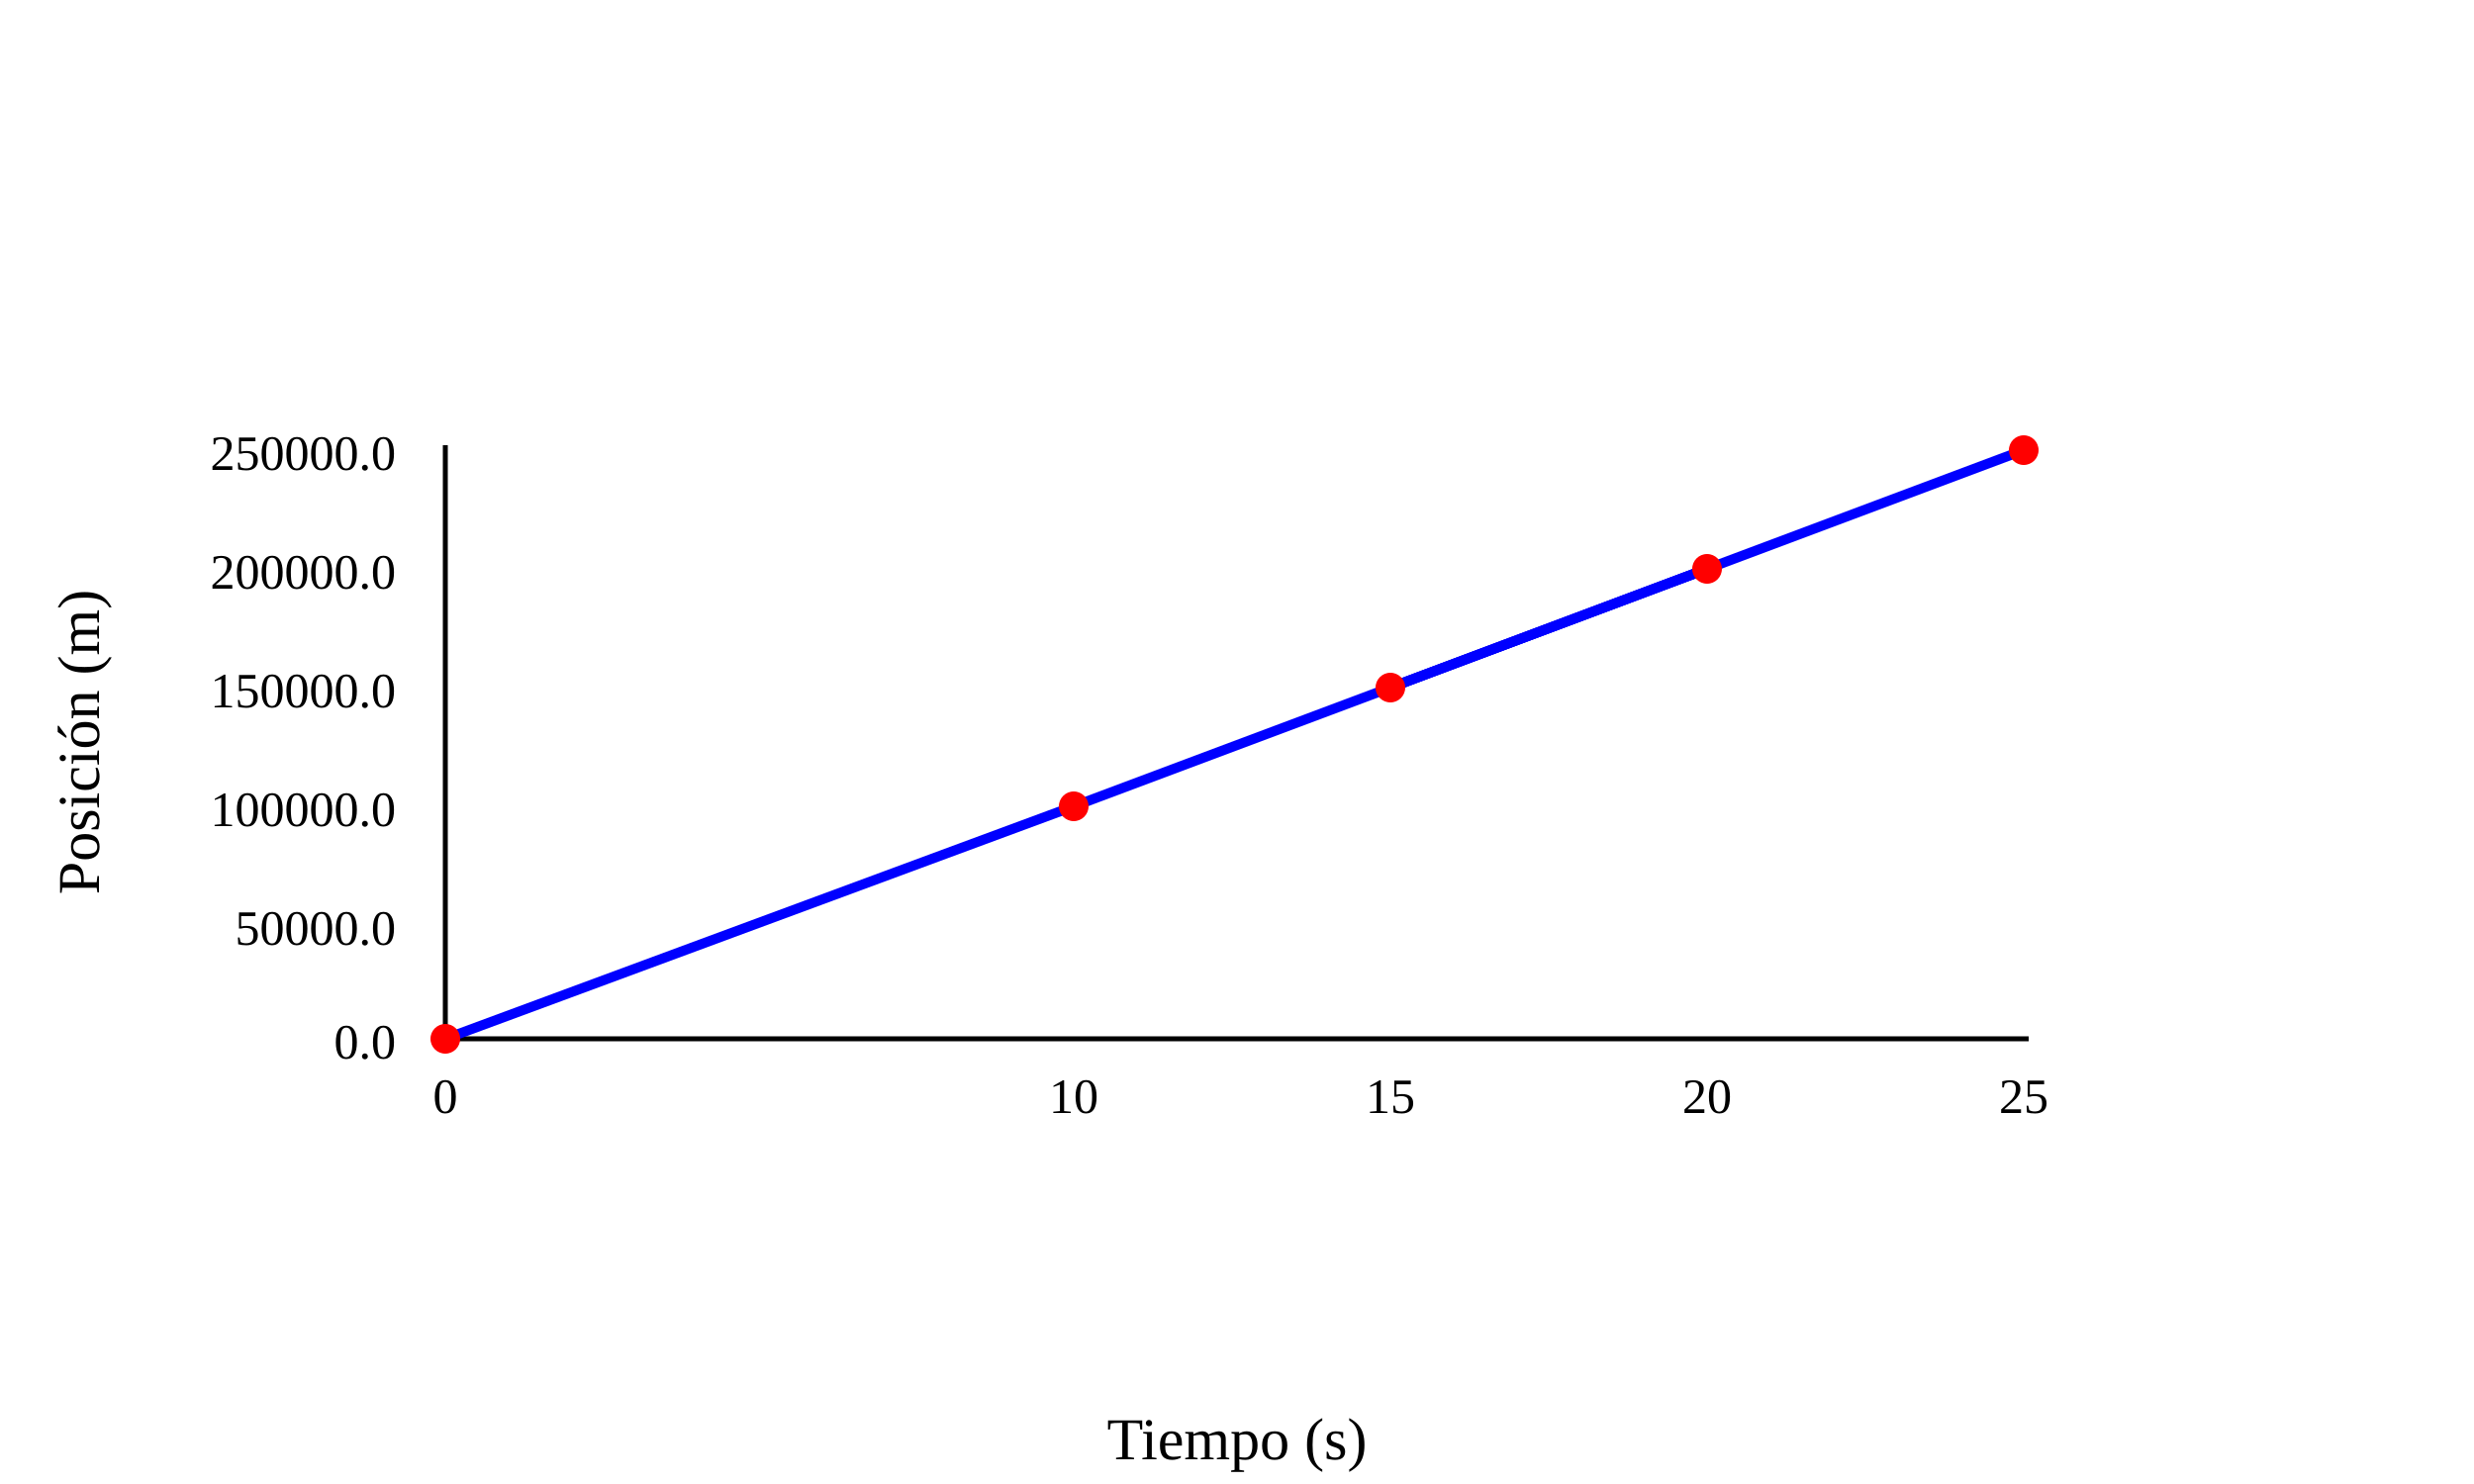
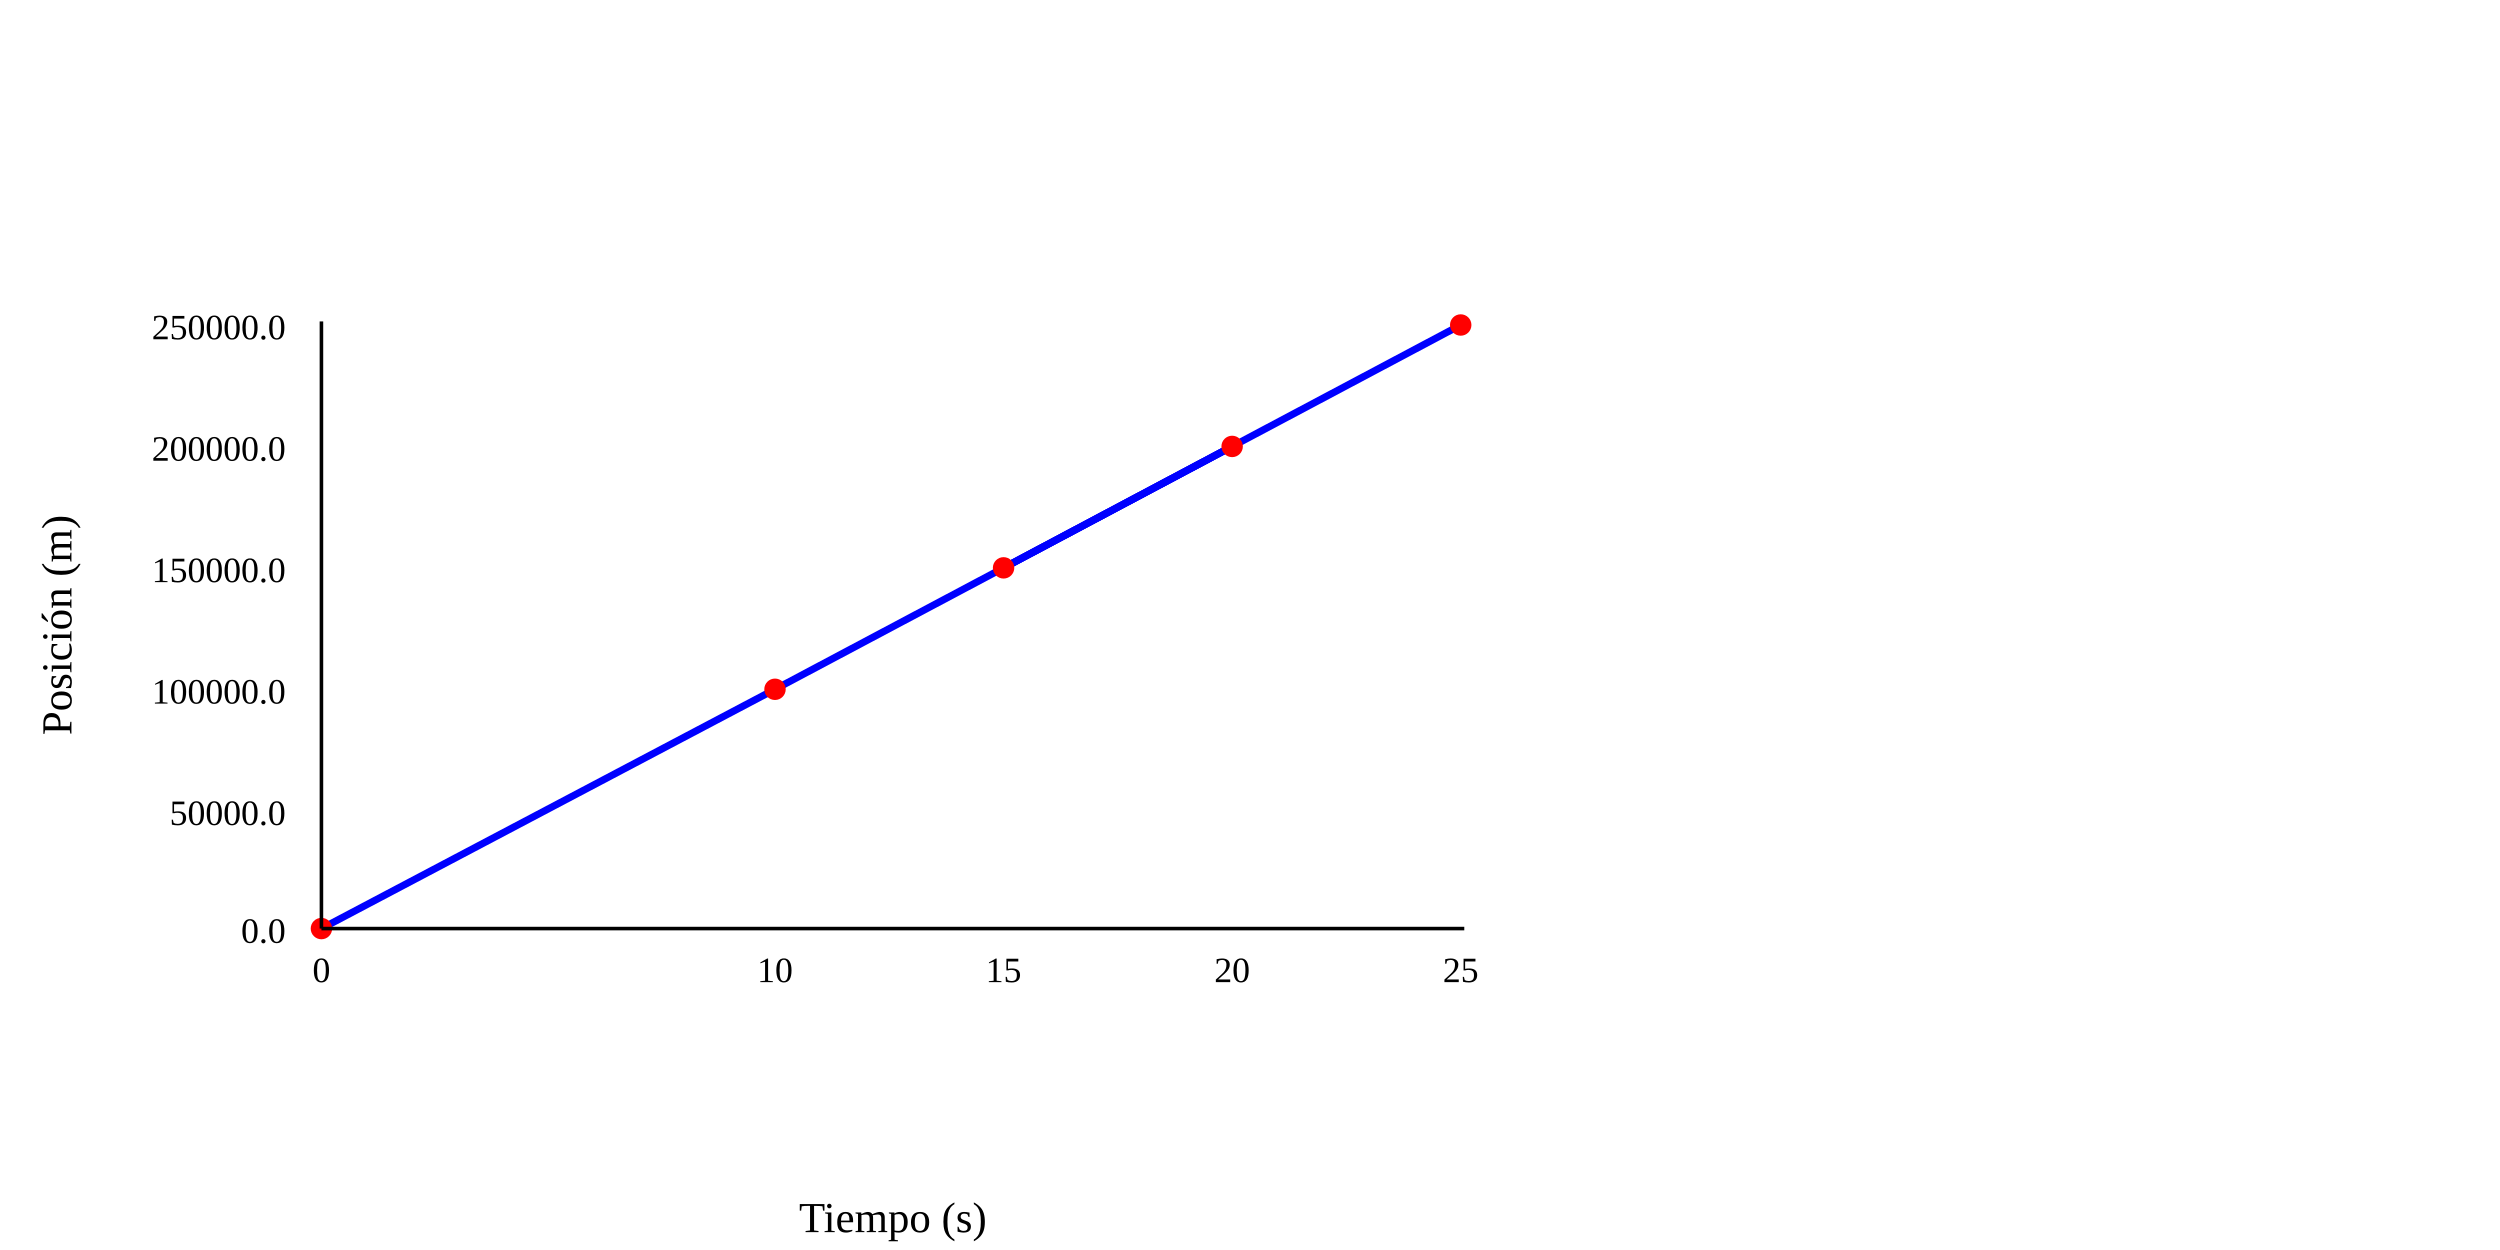
- <svg xmlns="http://www.w3.org/2000/svg" width="500" height="300">
-   <rect x="0" y="0" width="500" height="300" fill="white" />
-   <line x1="90" y1="210" x2="410" y2="210" stroke="black" stroke-width="1" />
-   <line x1="90" y1="90" x2="90" y2="210" stroke="black" stroke-width="1" />
-   <text x="80" y="214" font-size="10" text-anchor="end">0.0</text>
-   <text x="80" y="191" font-size="10" text-anchor="end">50000.0</text>
-   <text x="80" y="167" font-size="10" text-anchor="end">100000.0</text>
-   <text x="80" y="143" font-size="10" text-anchor="end">150000.0</text>
-   <text x="80" y="119" font-size="10" text-anchor="end">200000.0</text>
+ <svg xmlns="http://www.w3.org/2000/svg" width="700" height="350">
+   <rect x="0" y="0" width="700" height="350" fill="white" />
+   <line x1="90" y1="260" x2="217" y2="193" stroke="blue" stroke-width="2" />
+   <line x1="217" y1="193" x2="345" y2="125" stroke="blue" stroke-width="2" />
+   <line x1="345" y1="125" x2="281" y2="159" stroke="blue" stroke-width="2" />
+   <line x1="281" y1="159" x2="409" y2="91" stroke="blue" stroke-width="2" />
+   <circle cx="90" cy="260" r="3" fill="red" />
+   <circle cx="217" cy="193" r="3" fill="red" />
+   <circle cx="345" cy="125" r="3" fill="red" />
+   <circle cx="281" cy="159" r="3" fill="red" />
+   <circle cx="409" cy="91" r="3" fill="red" />
+   <line x1="90" y1="260" x2="410" y2="260" stroke="black" stroke-width="1" />
+   <line x1="90" y1="90" x2="90" y2="260" stroke="black" stroke-width="1" />
+   <text x="80" y="264" font-size="10" text-anchor="end">0.0</text>
+   <text x="80" y="231" font-size="10" text-anchor="end">50000.0</text>
+   <text x="80" y="197" font-size="10" text-anchor="end">100000.0</text>
+   <text x="80" y="163" font-size="10" text-anchor="end">150000.0</text>
+   <text x="80" y="129" font-size="10" text-anchor="end">200000.0</text>
  <text x="80" y="95" font-size="10" text-anchor="end">250000.0</text>
-   <text x="90" y="225" font-size="10" text-anchor="middle">0</text>
-   <text x="217" y="225" font-size="10" text-anchor="middle">10</text>
-   <text x="345" y="225" font-size="10" text-anchor="middle">20</text>
-   <text x="281" y="225" font-size="10" text-anchor="middle">15</text>
-   <text x="409" y="225" font-size="10" text-anchor="middle">25</text>
-   <line x1="90" y1="210" x2="217" y2="163" stroke="blue" stroke-width="2" />
-   <line x1="217" y1="163" x2="345" y2="115" stroke="blue" stroke-width="2" />
-   <line x1="345" y1="115" x2="281" y2="139" stroke="blue" stroke-width="2" />
-   <line x1="281" y1="139" x2="409" y2="91" stroke="blue" stroke-width="2" />
-   <circle cx="90" cy="210" r="3" fill="red" />
-   <circle cx="217" cy="163" r="3" fill="red" />
-   <circle cx="345" cy="115" r="3" fill="red" />
-   <circle cx="281" cy="139" r="3" fill="red" />
-   <circle cx="409" cy="91" r="3" fill="red" />
-   <text x="250" y="295" font-size="12" text-anchor="middle">Tiempo (s)</text>
-   <g transform="translate(20,150) rotate(-90)">
+   <text x="90" y="275" font-size="10" text-anchor="middle">0</text>
+   <text x="217" y="275" font-size="10" text-anchor="middle">10</text>
+   <text x="281" y="275" font-size="10" text-anchor="middle">15</text>
+   <text x="345" y="275" font-size="10" text-anchor="middle">20</text>
+   <text x="409" y="275" font-size="10" text-anchor="middle">25</text>
+   <text x="250" y="345" font-size="12" text-anchor="middle">Tiempo (s)</text>
+   <g transform="translate(20,175) rotate(-90)">
    <text font-size="12" text-anchor="middle">Posición (m)</text>
  </g>
</svg>
